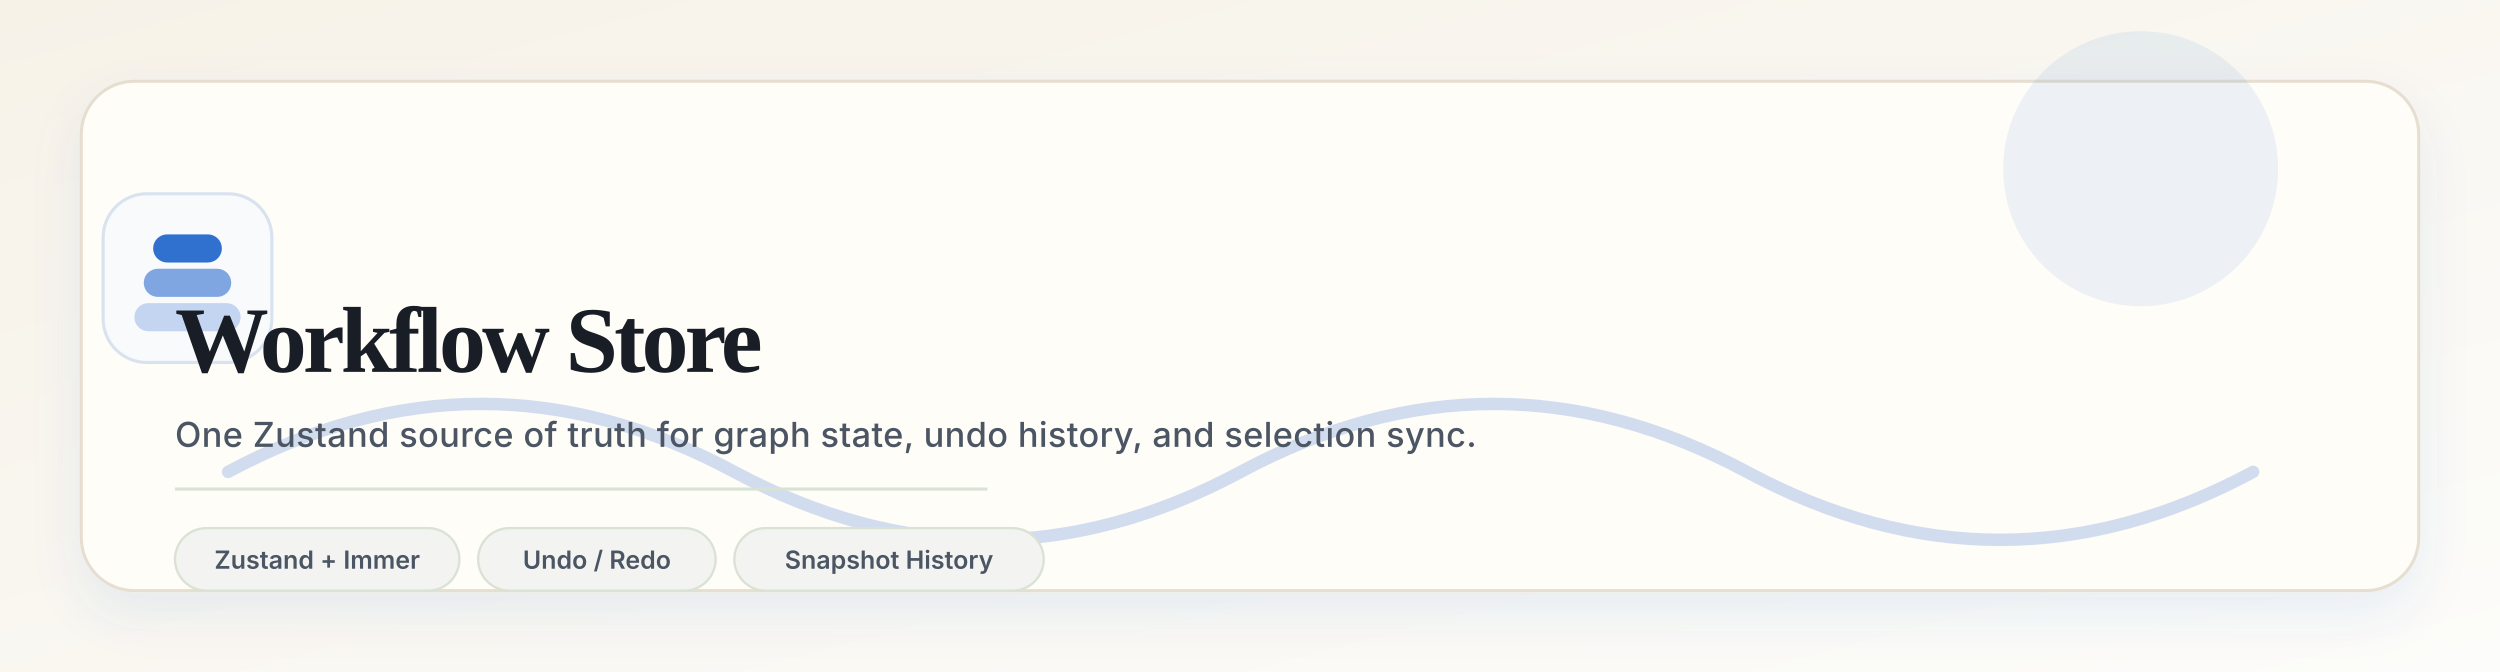
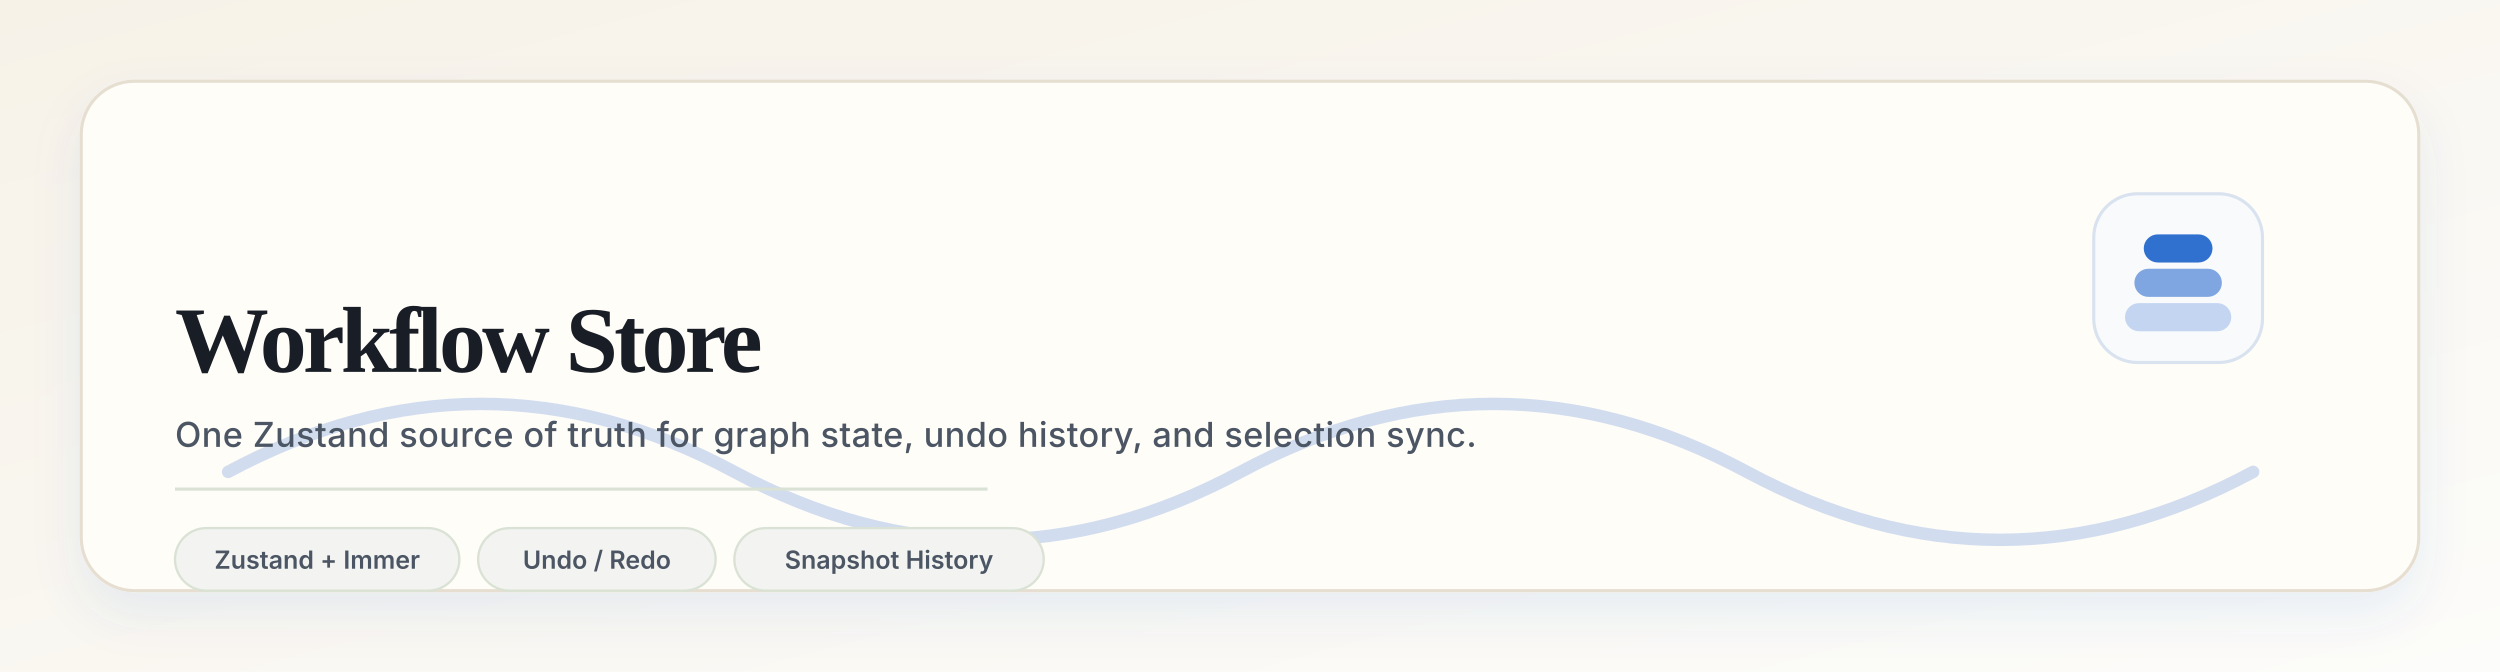
<svg xmlns="http://www.w3.org/2000/svg" viewBox="0 0 1600 430" role="img" aria-labelledby="title desc">
  <defs>
    <linearGradient id="bg" x1="0" y1="0" x2="1" y2="1">
      <stop offset="0%" stop-color="#f7f2e8" />
      <stop offset="100%" stop-color="#fcfcfa" />
    </linearGradient>
    <filter id="cardShadow" x="-20%" y="-20%" width="140%" height="140%">
      <feDropShadow dx="0" dy="14" stdDeviation="16" flood-color="#1b61c9" flood-opacity="0.08" />
    </filter>
  </defs>
  <rect width="1600" height="430" fill="url(#bg)" />
  <g filter="url(#cardShadow)">
    <rect x="52" y="52" width="1496" height="326" rx="34" fill="#fffdf8" stroke="#e6dfd1" stroke-width="2" />
  </g>
-   <circle cx="1370" cy="108" r="88" fill="#1b61c9" opacity="0.08" />
  <path d="M146 302c108-58 216-58 324 0s216 58 324 0 216-58 324 0 216 58 324 0" fill="none" stroke="#1b61c9" stroke-width="8" stroke-linecap="round" opacity="0.2" />
-   <g transform="translate(66 124)">
+   <g transform="translate(1340 124)">
    <rect x="0" y="0" width="108" height="108" rx="28" fill="#f8fafc" stroke="#d9e2ef" stroke-width="2" />
    <rect x="32" y="26" width="44" height="18" rx="9" fill="#1b61c9" opacity="0.9" />
    <rect x="26" y="48" width="56" height="18" rx="9" fill="#1b61c9" opacity="0.55" />
    <rect x="20" y="70" width="68" height="18" rx="9" fill="#1b61c9" opacity="0.24" />
  </g>
  <text x="112" y="238" fill="#181d26" font-family="Georgia, 'Times New Roman', serif" font-size="60" font-weight="700" letter-spacing="-0.04em">Workflow Store</text>
  <text x="112" y="286" fill="#4b5563" font-family="Inter, ui-sans-serif, system-ui, -apple-system, Segoe UI, Roboto, sans-serif" font-size="22" font-weight="500" letter-spacing="0.01em">One Zustand source of truth for graph state, undo history, and selection sync.</text>
  <rect x="112" y="312" width="520" height="2" fill="#d9e2d5" />
  <g transform="translate(112 338)">
    <rect x="0" y="0" width="182" height="40" rx="20" fill="#f3f4f1" stroke="#d9e2d4" stroke-width="1.5" />
    <text x="91" y="26" text-anchor="middle" fill="#4b5563" font-family="Inter, ui-sans-serif, system-ui, -apple-system, Segoe UI, Roboto, sans-serif" font-size="16" font-weight="600">Zustand + Immer</text>
  </g>
  <g transform="translate(306 338)">
    <rect x="0" y="0" width="152" height="40" rx="20" fill="#f3f4f1" stroke="#d9e2d4" stroke-width="1.5" />
    <text x="76" y="26" text-anchor="middle" fill="#4b5563" font-family="Inter, ui-sans-serif, system-ui, -apple-system, Segoe UI, Roboto, sans-serif" font-size="16" font-weight="600">Undo / Redo</text>
  </g>
  <g transform="translate(470 338)">
    <rect x="0" y="0" width="198" height="40" rx="20" fill="#f3f4f1" stroke="#d9e2d4" stroke-width="1.5" />
    <text x="99" y="26" text-anchor="middle" fill="#4b5563" font-family="Inter, ui-sans-serif, system-ui, -apple-system, Segoe UI, Roboto, sans-serif" font-size="16" font-weight="600">Snapshot History</text>
  </g>
</svg>
